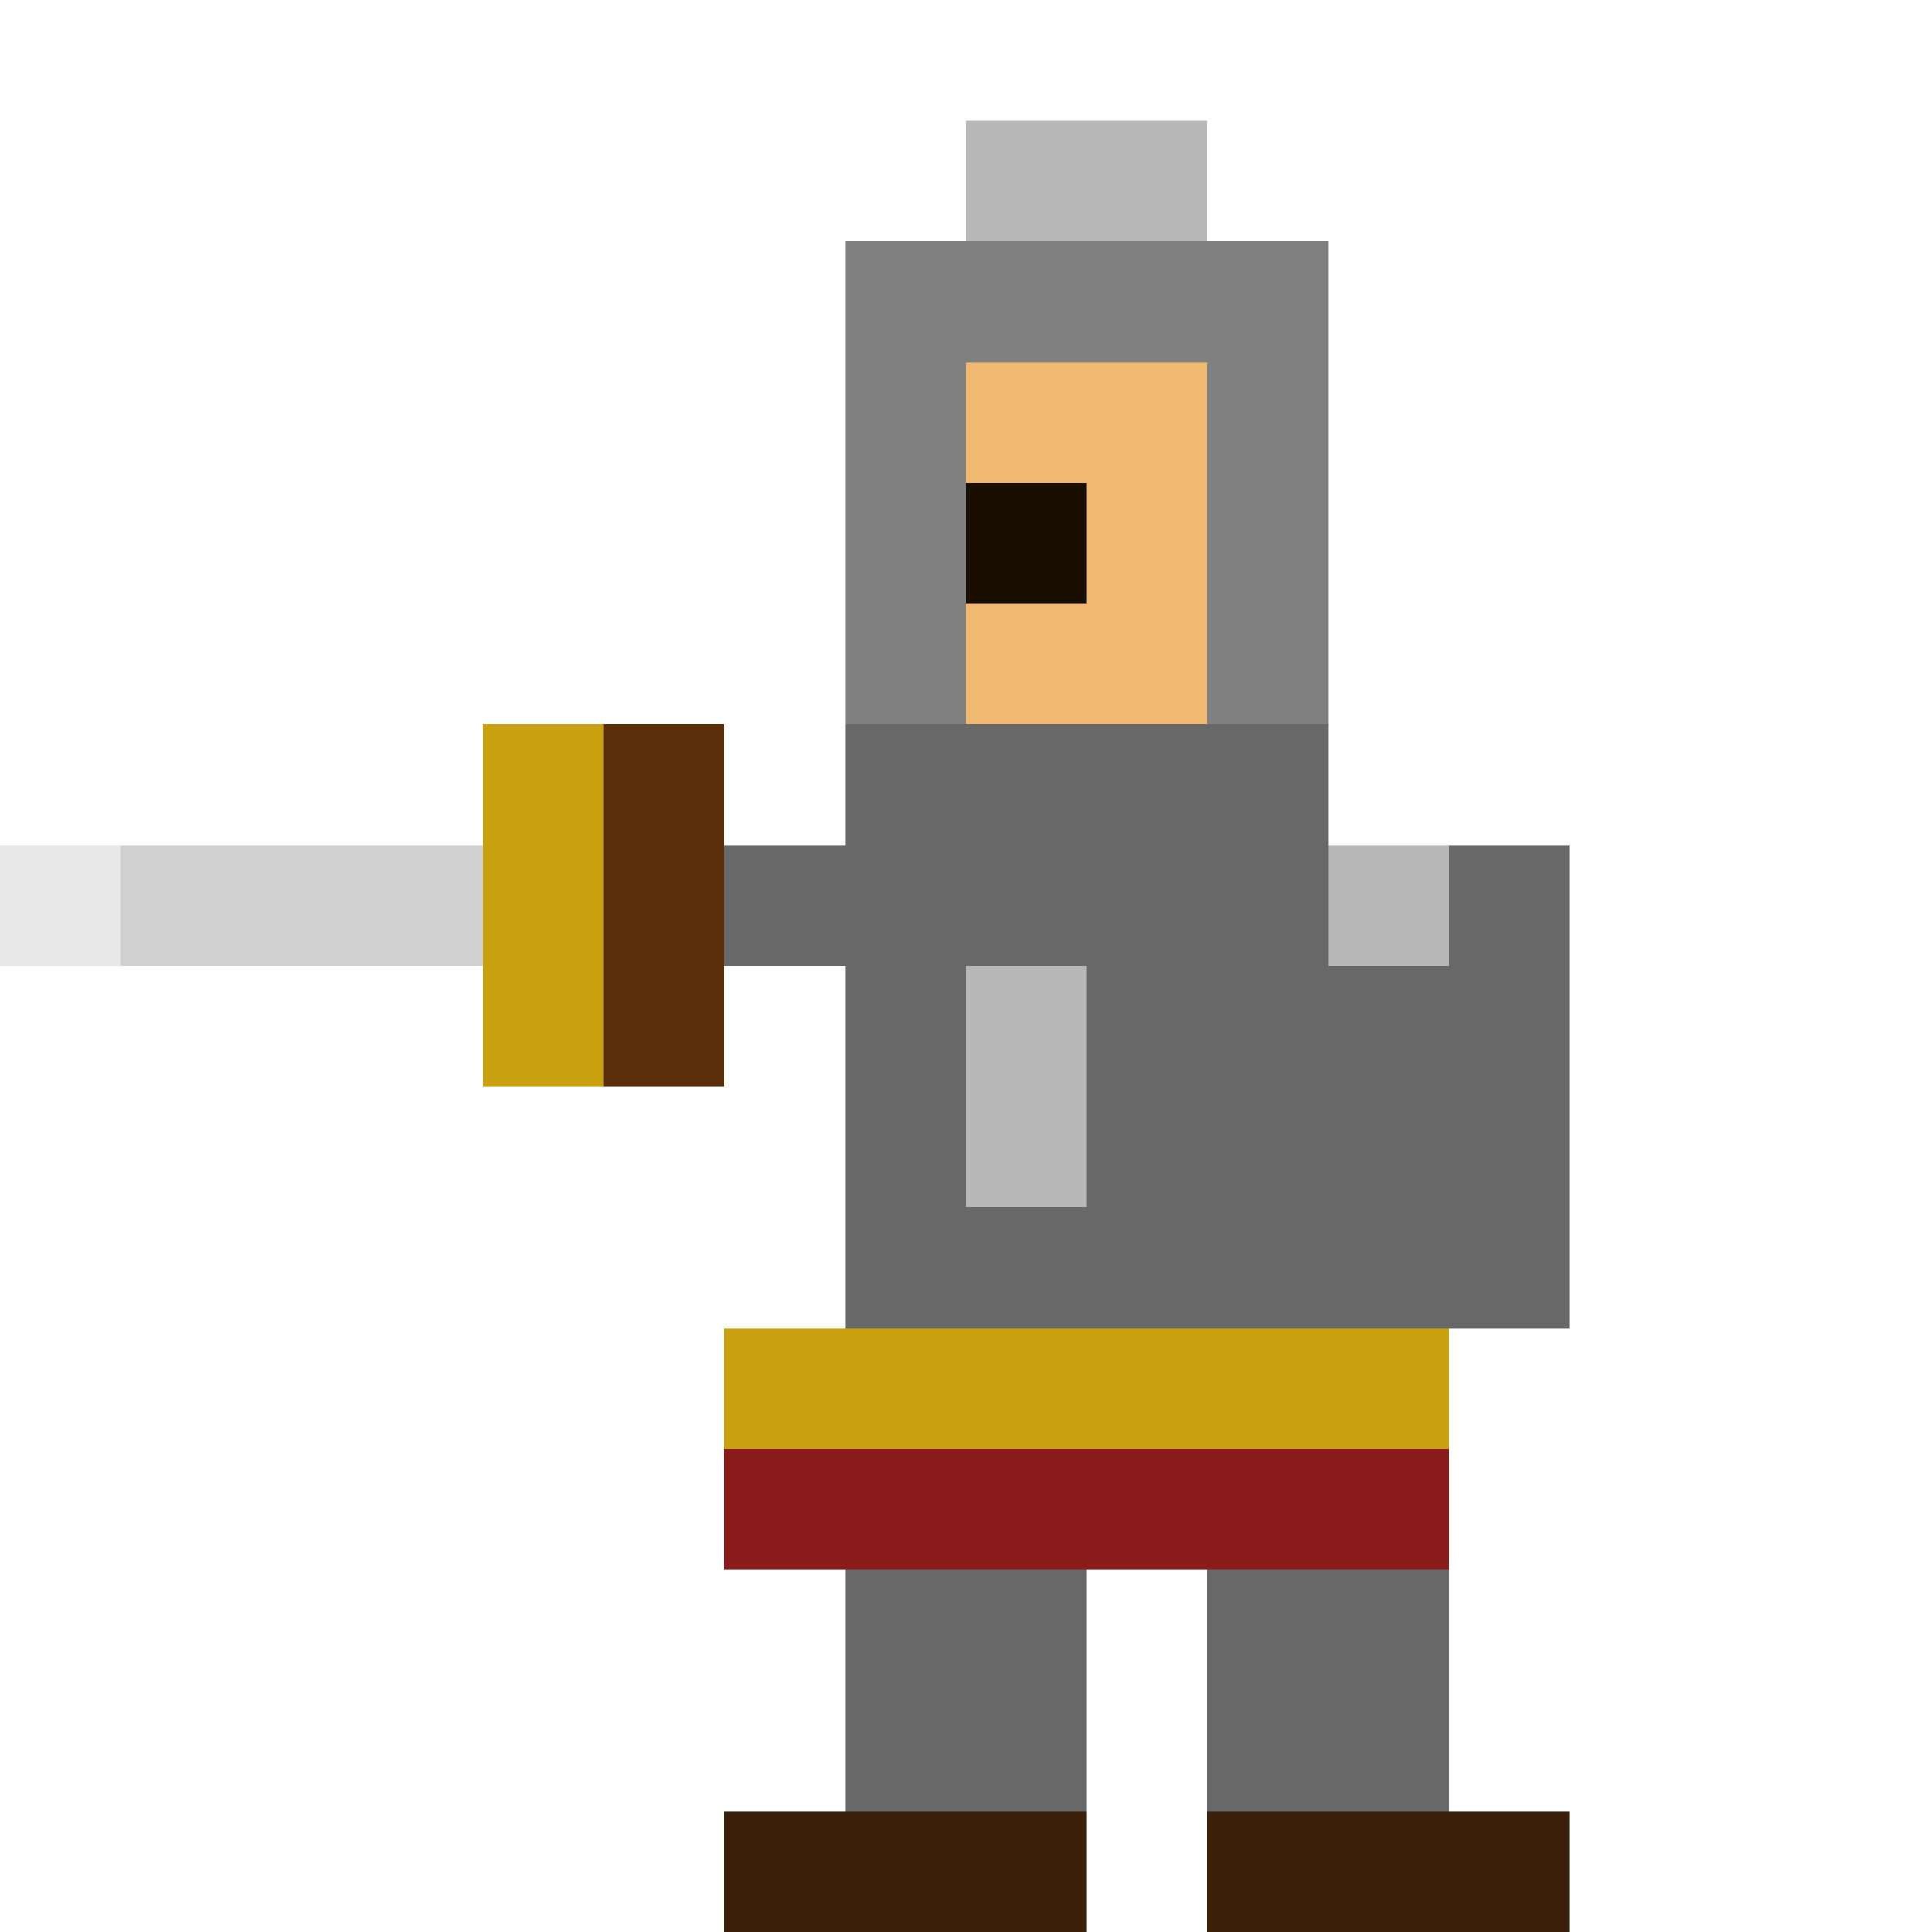
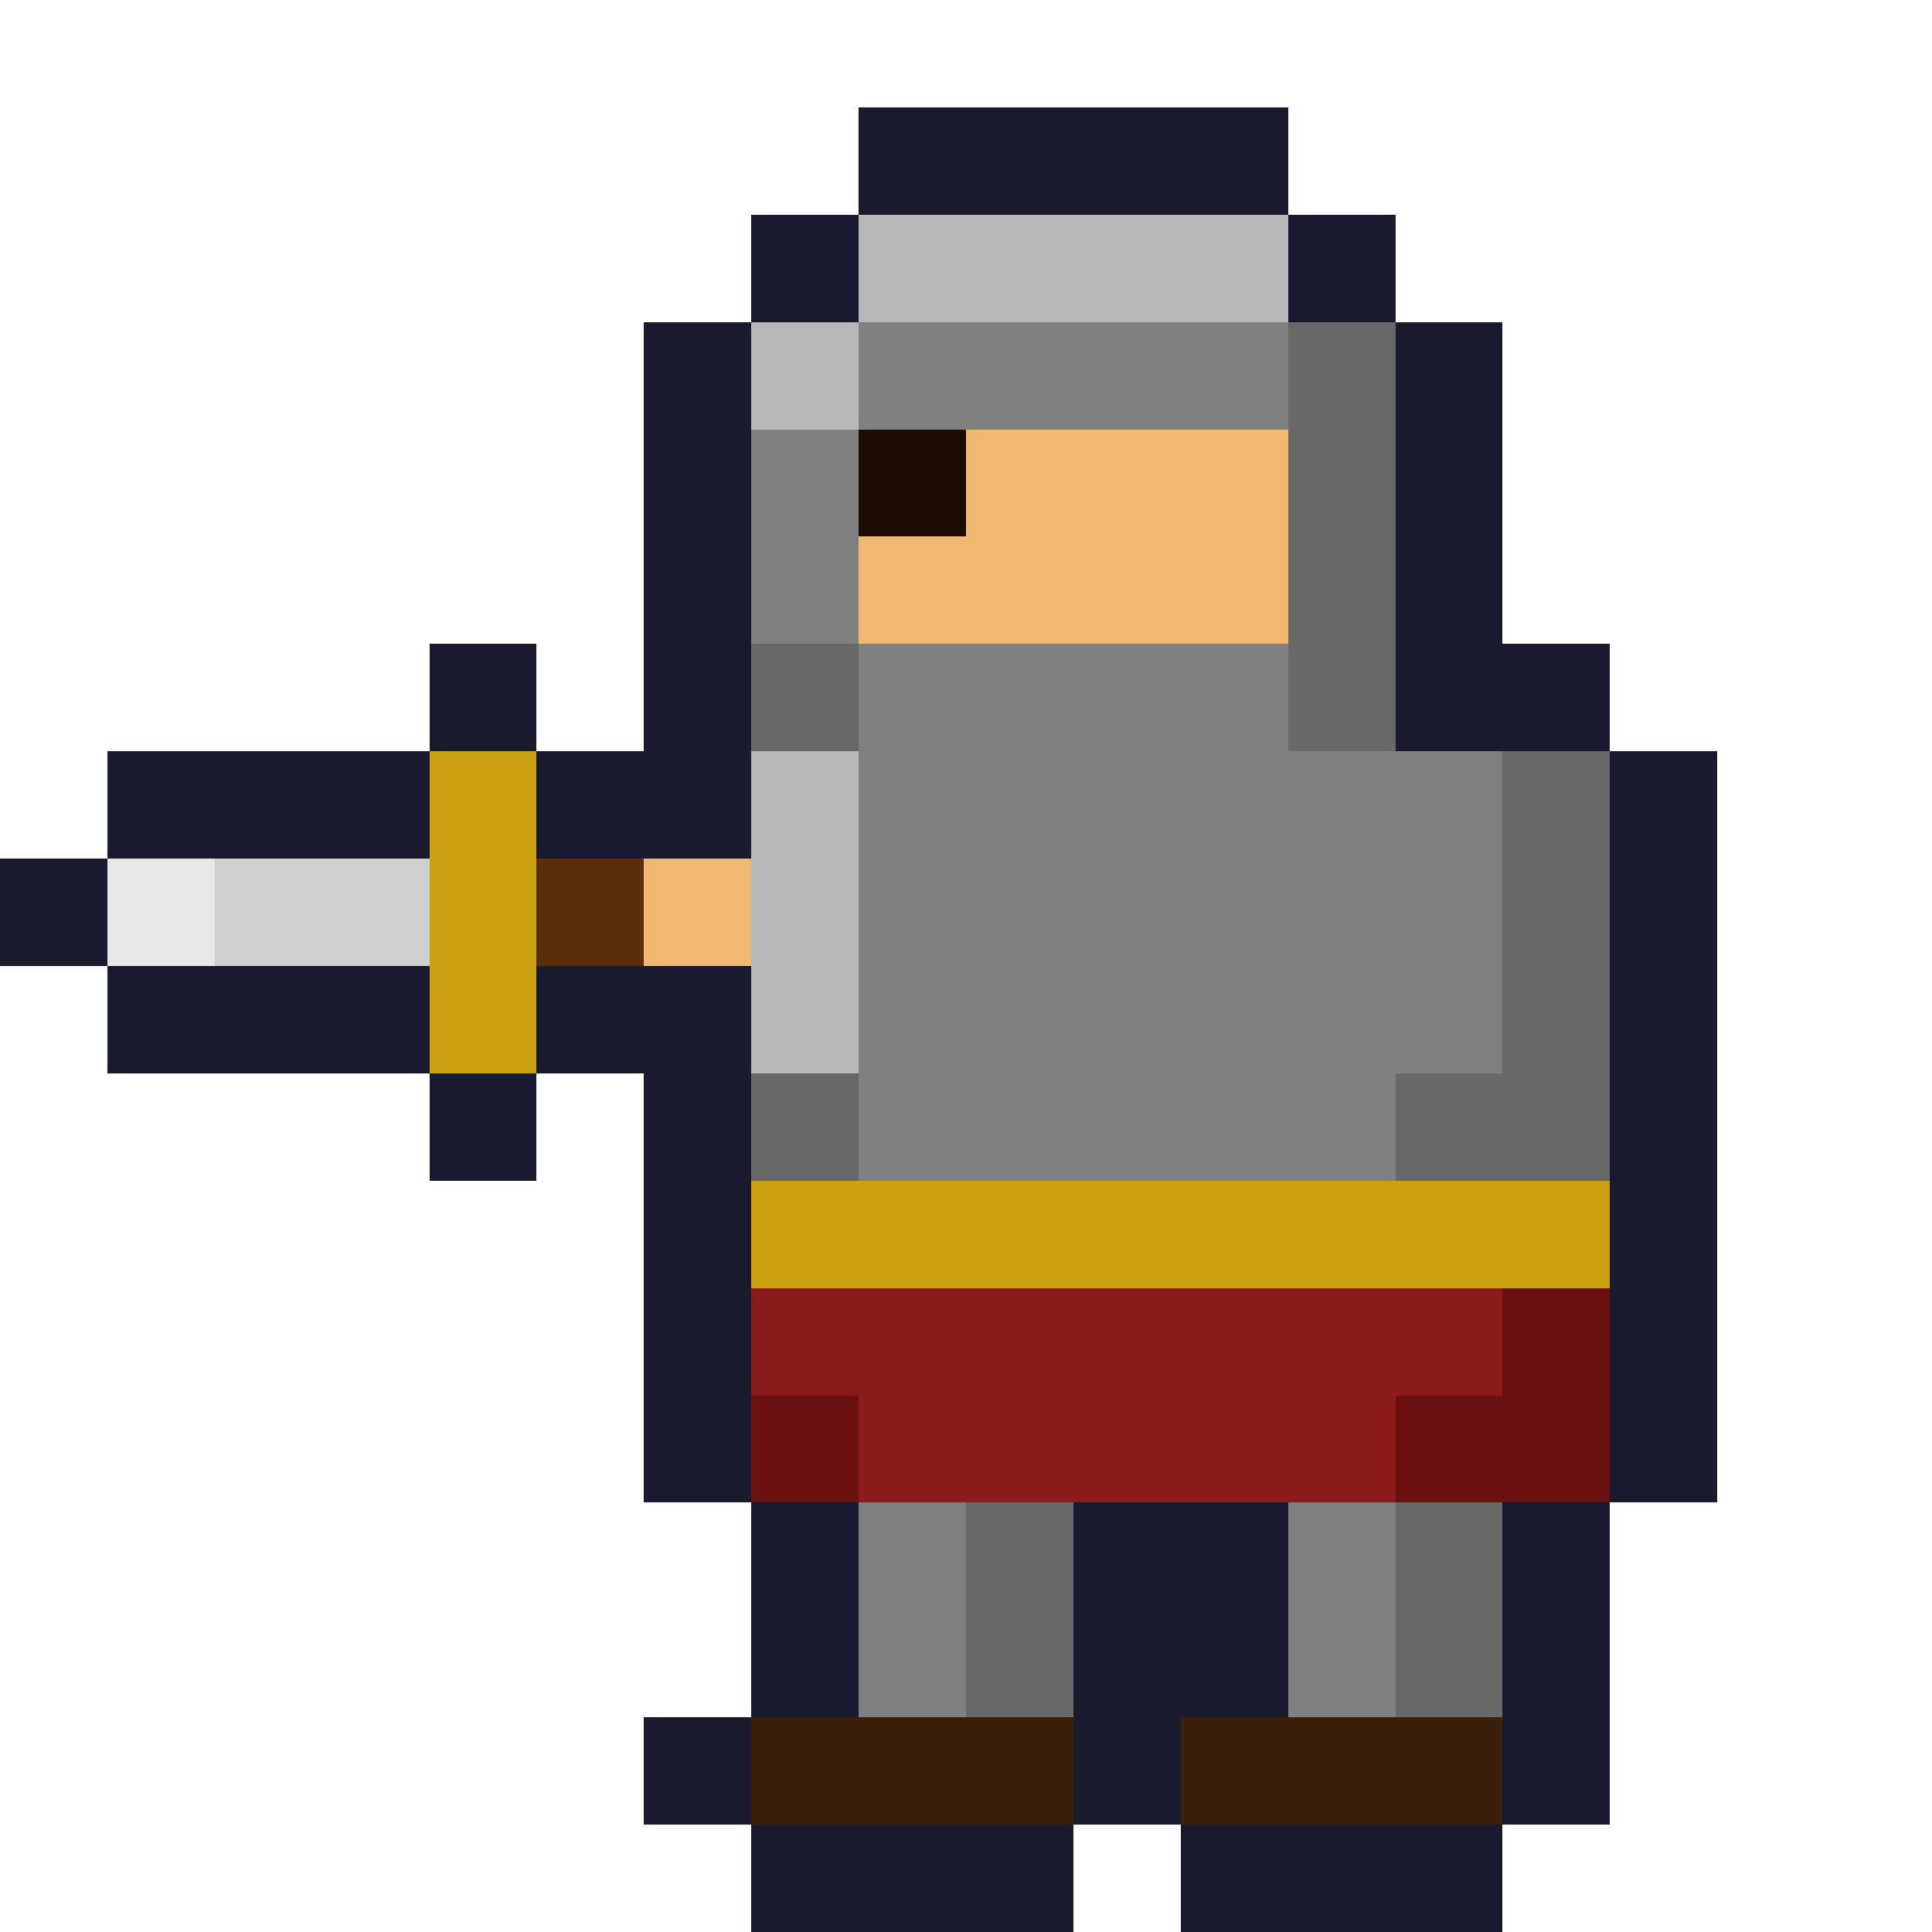
- <svg xmlns="http://www.w3.org/2000/svg" viewBox="0 0 16 16" width="160" height="160" shape-rendering="crispEdges">
-   <rect x="0" y="7" width="4" height="1" fill="#D0D0D0" />
-   <rect x="0" y="7" width="1" height="1" fill="#E8E8E8" />
-   <rect x="4" y="6" width="1" height="3" fill="#C8A010" />
-   <rect x="5" y="6" width="1" height="3" fill="#5A2E0A" />
-   <rect x="6" y="7" width="2" height="1" fill="#686868" />
-   <rect x="8" y="1" width="2" height="1" fill="#B8B8B8" />
-   <rect x="7" y="2" width="4" height="1" fill="#808080" />
-   <rect x="7" y="3" width="1" height="3" fill="#808080" />
-   <rect x="10" y="3" width="1" height="3" fill="#808080" />
-   <rect x="8" y="3" width="2" height="3" fill="#F0B870" />
+ <svg xmlns="http://www.w3.org/2000/svg" viewBox="0 0 18 18" shape-rendering="crispEdges">
+   <rect x="8" y="1" width="1" height="1" fill="#1a1a2e" />
+   <rect x="9" y="1" width="1" height="1" fill="#1a1a2e" />
+   <rect x="10" y="1" width="1" height="1" fill="#1a1a2e" />
+   <rect x="11" y="1" width="1" height="1" fill="#1a1a2e" />
+   <rect x="7" y="2" width="1" height="1" fill="#1a1a2e" />
+   <rect x="8" y="2" width="1" height="1" fill="#B8B8B8" />
+   <rect x="9" y="2" width="1" height="1" fill="#B8B8B8" />
+   <rect x="10" y="2" width="1" height="1" fill="#B8B8B8" />
+   <rect x="11" y="2" width="1" height="1" fill="#B8B8B8" />
+   <rect x="12" y="2" width="1" height="1" fill="#1a1a2e" />
+   <rect x="6" y="3" width="1" height="1" fill="#1a1a2e" />
+   <rect x="7" y="3" width="1" height="1" fill="#B8B8B8" />
+   <rect x="8" y="3" width="1" height="1" fill="#808080" />
+   <rect x="9" y="3" width="1" height="1" fill="#808080" />
+   <rect x="10" y="3" width="1" height="1" fill="#808080" />
+   <rect x="11" y="3" width="1" height="1" fill="#808080" />
+   <rect x="12" y="3" width="1" height="1" fill="#686868" />
+   <rect x="13" y="3" width="1" height="1" fill="#1a1a2e" />
+   <rect x="6" y="4" width="1" height="1" fill="#1a1a2e" />
+   <rect x="7" y="4" width="1" height="1" fill="#808080" />
  <rect x="8" y="4" width="1" height="1" fill="#1A0E00" />
-   <rect x="7" y="6" width="4" height="1" fill="#686868" />
-   <rect x="7" y="7" width="4" height="1" fill="#686868" />
-   <rect x="11" y="7" width="1" height="1" fill="#B8B8B8" />
-   <rect x="12" y="7" width="1" height="4" fill="#686868" />
-   <rect x="7" y="8" width="5" height="3" fill="#686868" />
-   <rect x="8" y="8" width="1" height="2" fill="#B8B8B8" />
-   <rect x="6" y="11" width="6" height="1" fill="#C8A010" />
-   <rect x="6" y="12" width="6" height="1" fill="#8B1A1A" />
-   <rect x="7" y="13" width="2" height="2" fill="#686868" />
-   <rect x="10" y="13" width="2" height="2" fill="#686868" />
-   <rect x="6" y="15" width="3" height="1" fill="#3A200A" />
-   <rect x="10" y="15" width="3" height="1" fill="#3A200A" />
+   <rect x="9" y="4" width="1" height="1" fill="#F0B870" />
+   <rect x="10" y="4" width="1" height="1" fill="#F0B870" />
+   <rect x="11" y="4" width="1" height="1" fill="#F0B870" />
+   <rect x="12" y="4" width="1" height="1" fill="#686868" />
+   <rect x="13" y="4" width="1" height="1" fill="#1a1a2e" />
+   <rect x="6" y="5" width="1" height="1" fill="#1a1a2e" />
+   <rect x="7" y="5" width="1" height="1" fill="#808080" />
+   <rect x="8" y="5" width="1" height="1" fill="#F0B870" />
+   <rect x="9" y="5" width="1" height="1" fill="#F0B870" />
+   <rect x="10" y="5" width="1" height="1" fill="#F0B870" />
+   <rect x="11" y="5" width="1" height="1" fill="#F0B870" />
+   <rect x="12" y="5" width="1" height="1" fill="#686868" />
+   <rect x="13" y="5" width="1" height="1" fill="#1a1a2e" />
+   <rect x="4" y="6" width="1" height="1" fill="#1a1a2e" />
+   <rect x="6" y="6" width="1" height="1" fill="#1a1a2e" />
+   <rect x="7" y="6" width="1" height="1" fill="#686868" />
+   <rect x="8" y="6" width="1" height="1" fill="#808080" />
+   <rect x="9" y="6" width="1" height="1" fill="#808080" />
+   <rect x="10" y="6" width="1" height="1" fill="#808080" />
+   <rect x="11" y="6" width="1" height="1" fill="#808080" />
+   <rect x="12" y="6" width="1" height="1" fill="#686868" />
+   <rect x="13" y="6" width="1" height="1" fill="#1a1a2e" />
+   <rect x="14" y="6" width="1" height="1" fill="#1a1a2e" />
+   <rect x="1" y="7" width="1" height="1" fill="#1a1a2e" />
+   <rect x="2" y="7" width="1" height="1" fill="#1a1a2e" />
+   <rect x="3" y="7" width="1" height="1" fill="#1a1a2e" />
+   <rect x="4" y="7" width="1" height="1" fill="#C8A010" />
+   <rect x="5" y="7" width="1" height="1" fill="#1a1a2e" />
+   <rect x="6" y="7" width="1" height="1" fill="#1a1a2e" />
+   <rect x="7" y="7" width="1" height="1" fill="#B8B8B8" />
+   <rect x="8" y="7" width="1" height="1" fill="#808080" />
+   <rect x="9" y="7" width="1" height="1" fill="#808080" />
+   <rect x="10" y="7" width="1" height="1" fill="#808080" />
+   <rect x="11" y="7" width="1" height="1" fill="#808080" />
+   <rect x="12" y="7" width="1" height="1" fill="#808080" />
+   <rect x="13" y="7" width="1" height="1" fill="#808080" />
+   <rect x="14" y="7" width="1" height="1" fill="#686868" />
+   <rect x="15" y="7" width="1" height="1" fill="#1a1a2e" />
+   <rect x="0" y="8" width="1" height="1" fill="#1a1a2e" />
+   <rect x="1" y="8" width="1" height="1" fill="#E8E8E8" />
+   <rect x="2" y="8" width="1" height="1" fill="#D0D0D0" />
+   <rect x="3" y="8" width="1" height="1" fill="#D0D0D0" />
+   <rect x="4" y="8" width="1" height="1" fill="#C8A010" />
+   <rect x="5" y="8" width="1" height="1" fill="#5A2E0A" />
+   <rect x="6" y="8" width="1" height="1" fill="#F0B870" />
+   <rect x="7" y="8" width="1" height="1" fill="#B8B8B8" />
+   <rect x="8" y="8" width="1" height="1" fill="#808080" />
+   <rect x="9" y="8" width="1" height="1" fill="#808080" />
+   <rect x="10" y="8" width="1" height="1" fill="#808080" />
+   <rect x="11" y="8" width="1" height="1" fill="#808080" />
+   <rect x="12" y="8" width="1" height="1" fill="#808080" />
+   <rect x="13" y="8" width="1" height="1" fill="#808080" />
+   <rect x="14" y="8" width="1" height="1" fill="#686868" />
+   <rect x="15" y="8" width="1" height="1" fill="#1a1a2e" />
+   <rect x="1" y="9" width="1" height="1" fill="#1a1a2e" />
+   <rect x="2" y="9" width="1" height="1" fill="#1a1a2e" />
+   <rect x="3" y="9" width="1" height="1" fill="#1a1a2e" />
+   <rect x="4" y="9" width="1" height="1" fill="#C8A010" />
+   <rect x="5" y="9" width="1" height="1" fill="#1a1a2e" />
+   <rect x="6" y="9" width="1" height="1" fill="#1a1a2e" />
+   <rect x="7" y="9" width="1" height="1" fill="#B8B8B8" />
+   <rect x="8" y="9" width="1" height="1" fill="#808080" />
+   <rect x="9" y="9" width="1" height="1" fill="#808080" />
+   <rect x="10" y="9" width="1" height="1" fill="#808080" />
+   <rect x="11" y="9" width="1" height="1" fill="#808080" />
+   <rect x="12" y="9" width="1" height="1" fill="#808080" />
+   <rect x="13" y="9" width="1" height="1" fill="#808080" />
+   <rect x="14" y="9" width="1" height="1" fill="#686868" />
+   <rect x="15" y="9" width="1" height="1" fill="#1a1a2e" />
+   <rect x="4" y="10" width="1" height="1" fill="#1a1a2e" />
+   <rect x="6" y="10" width="1" height="1" fill="#1a1a2e" />
+   <rect x="7" y="10" width="1" height="1" fill="#686868" />
+   <rect x="8" y="10" width="1" height="1" fill="#808080" />
+   <rect x="9" y="10" width="1" height="1" fill="#808080" />
+   <rect x="10" y="10" width="1" height="1" fill="#808080" />
+   <rect x="11" y="10" width="1" height="1" fill="#808080" />
+   <rect x="12" y="10" width="1" height="1" fill="#808080" />
+   <rect x="13" y="10" width="1" height="1" fill="#686868" />
+   <rect x="14" y="10" width="1" height="1" fill="#686868" />
+   <rect x="15" y="10" width="1" height="1" fill="#1a1a2e" />
+   <rect x="6" y="11" width="1" height="1" fill="#1a1a2e" />
+   <rect x="7" y="11" width="1" height="1" fill="#C8A010" />
+   <rect x="8" y="11" width="1" height="1" fill="#C8A010" />
+   <rect x="9" y="11" width="1" height="1" fill="#C8A010" />
+   <rect x="10" y="11" width="1" height="1" fill="#C8A010" />
+   <rect x="11" y="11" width="1" height="1" fill="#C8A010" />
+   <rect x="12" y="11" width="1" height="1" fill="#C8A010" />
+   <rect x="13" y="11" width="1" height="1" fill="#C8A010" />
+   <rect x="14" y="11" width="1" height="1" fill="#C8A010" />
+   <rect x="15" y="11" width="1" height="1" fill="#1a1a2e" />
+   <rect x="6" y="12" width="1" height="1" fill="#1a1a2e" />
+   <rect x="7" y="12" width="1" height="1" fill="#8B1A1A" />
+   <rect x="8" y="12" width="1" height="1" fill="#8B1A1A" />
+   <rect x="9" y="12" width="1" height="1" fill="#8B1A1A" />
+   <rect x="10" y="12" width="1" height="1" fill="#8B1A1A" />
+   <rect x="11" y="12" width="1" height="1" fill="#8B1A1A" />
+   <rect x="12" y="12" width="1" height="1" fill="#8B1A1A" />
+   <rect x="13" y="12" width="1" height="1" fill="#8B1A1A" />
+   <rect x="14" y="12" width="1" height="1" fill="#6B1010" />
+   <rect x="15" y="12" width="1" height="1" fill="#1a1a2e" />
+   <rect x="6" y="13" width="1" height="1" fill="#1a1a2e" />
+   <rect x="7" y="13" width="1" height="1" fill="#6B1010" />
+   <rect x="8" y="13" width="1" height="1" fill="#8B1A1A" />
+   <rect x="9" y="13" width="1" height="1" fill="#8B1A1A" />
+   <rect x="10" y="13" width="1" height="1" fill="#8B1A1A" />
+   <rect x="11" y="13" width="1" height="1" fill="#8B1A1A" />
+   <rect x="12" y="13" width="1" height="1" fill="#8B1A1A" />
+   <rect x="13" y="13" width="1" height="1" fill="#6B1010" />
+   <rect x="14" y="13" width="1" height="1" fill="#6B1010" />
+   <rect x="15" y="13" width="1" height="1" fill="#1a1a2e" />
+   <rect x="7" y="14" width="1" height="1" fill="#1a1a2e" />
+   <rect x="8" y="14" width="1" height="1" fill="#808080" />
+   <rect x="9" y="14" width="1" height="1" fill="#686868" />
+   <rect x="10" y="14" width="1" height="1" fill="#1a1a2e" />
+   <rect x="11" y="14" width="1" height="1" fill="#1a1a2e" />
+   <rect x="12" y="14" width="1" height="1" fill="#808080" />
+   <rect x="13" y="14" width="1" height="1" fill="#686868" />
+   <rect x="14" y="14" width="1" height="1" fill="#1a1a2e" />
+   <rect x="7" y="15" width="1" height="1" fill="#1a1a2e" />
+   <rect x="8" y="15" width="1" height="1" fill="#808080" />
+   <rect x="9" y="15" width="1" height="1" fill="#686868" />
+   <rect x="10" y="15" width="1" height="1" fill="#1a1a2e" />
+   <rect x="11" y="15" width="1" height="1" fill="#1a1a2e" />
+   <rect x="12" y="15" width="1" height="1" fill="#808080" />
+   <rect x="13" y="15" width="1" height="1" fill="#686868" />
+   <rect x="14" y="15" width="1" height="1" fill="#1a1a2e" />
+   <rect x="6" y="16" width="1" height="1" fill="#1a1a2e" />
+   <rect x="7" y="16" width="1" height="1" fill="#3A200A" />
+   <rect x="8" y="16" width="1" height="1" fill="#3A200A" />
+   <rect x="9" y="16" width="1" height="1" fill="#3A200A" />
+   <rect x="10" y="16" width="1" height="1" fill="#1a1a2e" />
+   <rect x="11" y="16" width="1" height="1" fill="#3A200A" />
+   <rect x="12" y="16" width="1" height="1" fill="#3A200A" />
+   <rect x="13" y="16" width="1" height="1" fill="#3A200A" />
+   <rect x="14" y="16" width="1" height="1" fill="#1a1a2e" />
+   <rect x="7" y="17" width="1" height="1" fill="#1a1a2e" />
+   <rect x="8" y="17" width="1" height="1" fill="#1a1a2e" />
+   <rect x="9" y="17" width="1" height="1" fill="#1a1a2e" />
+   <rect x="11" y="17" width="1" height="1" fill="#1a1a2e" />
+   <rect x="12" y="17" width="1" height="1" fill="#1a1a2e" />
+   <rect x="13" y="17" width="1" height="1" fill="#1a1a2e" />
</svg>
